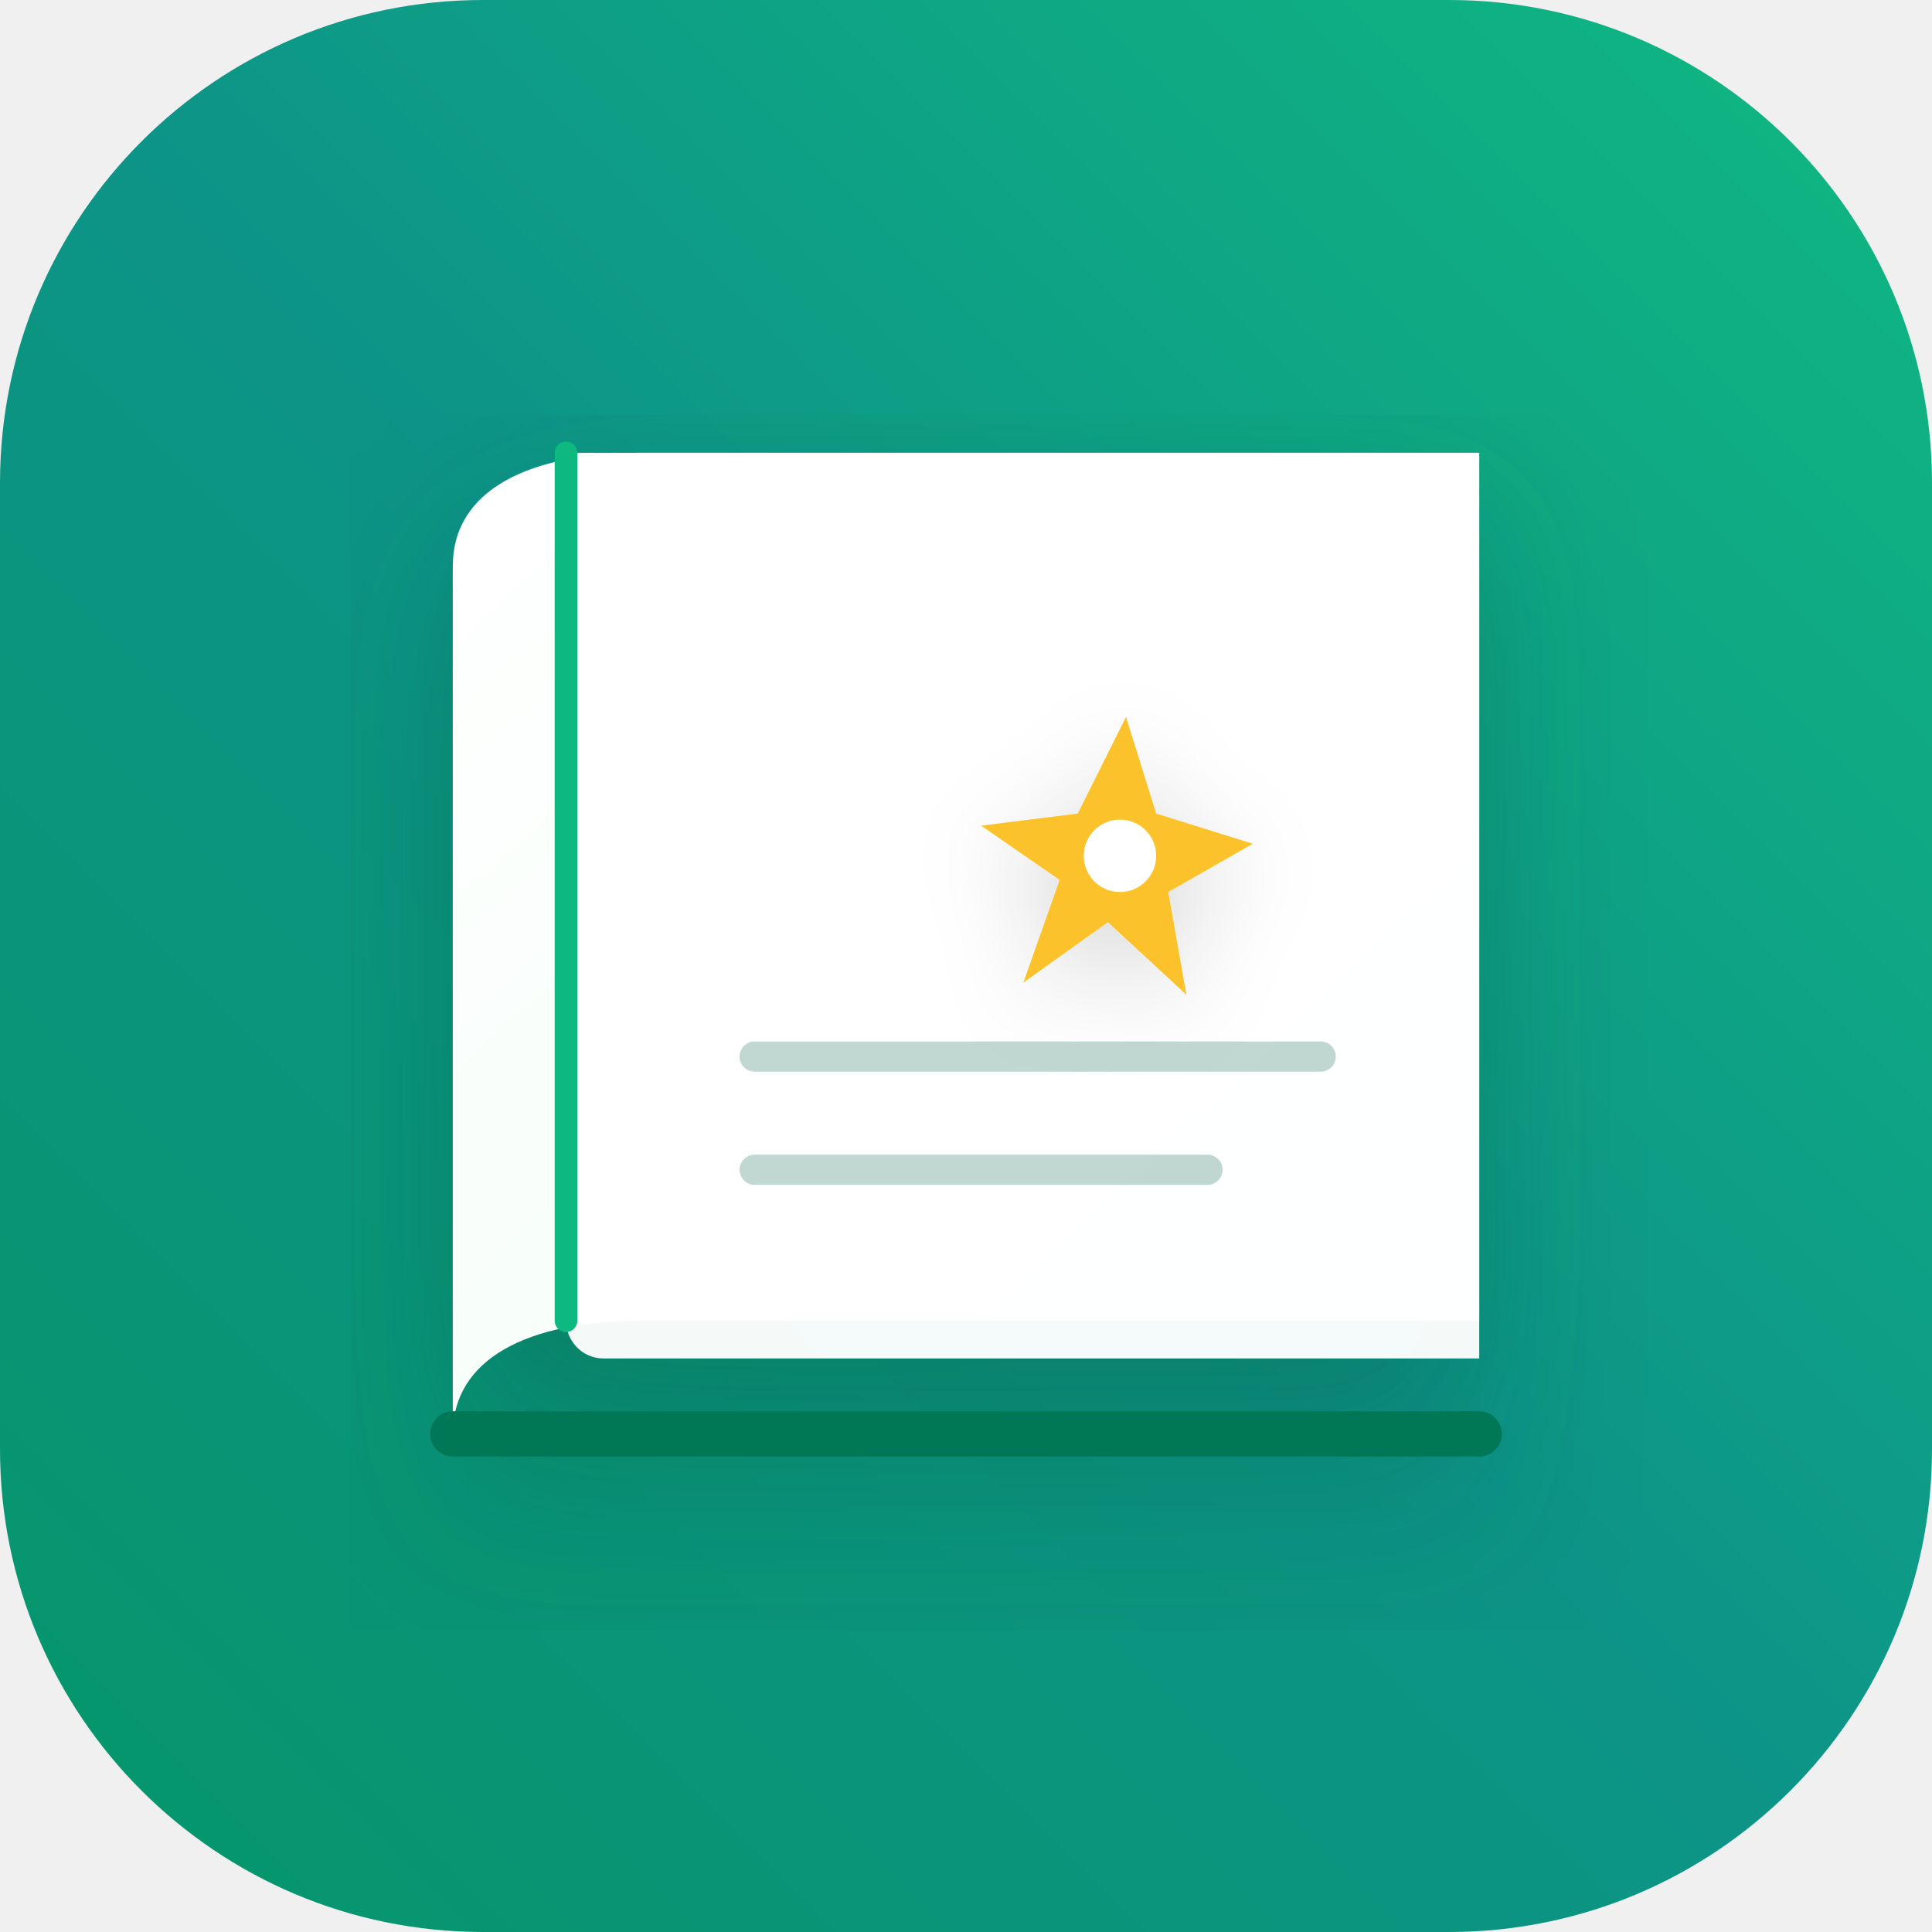
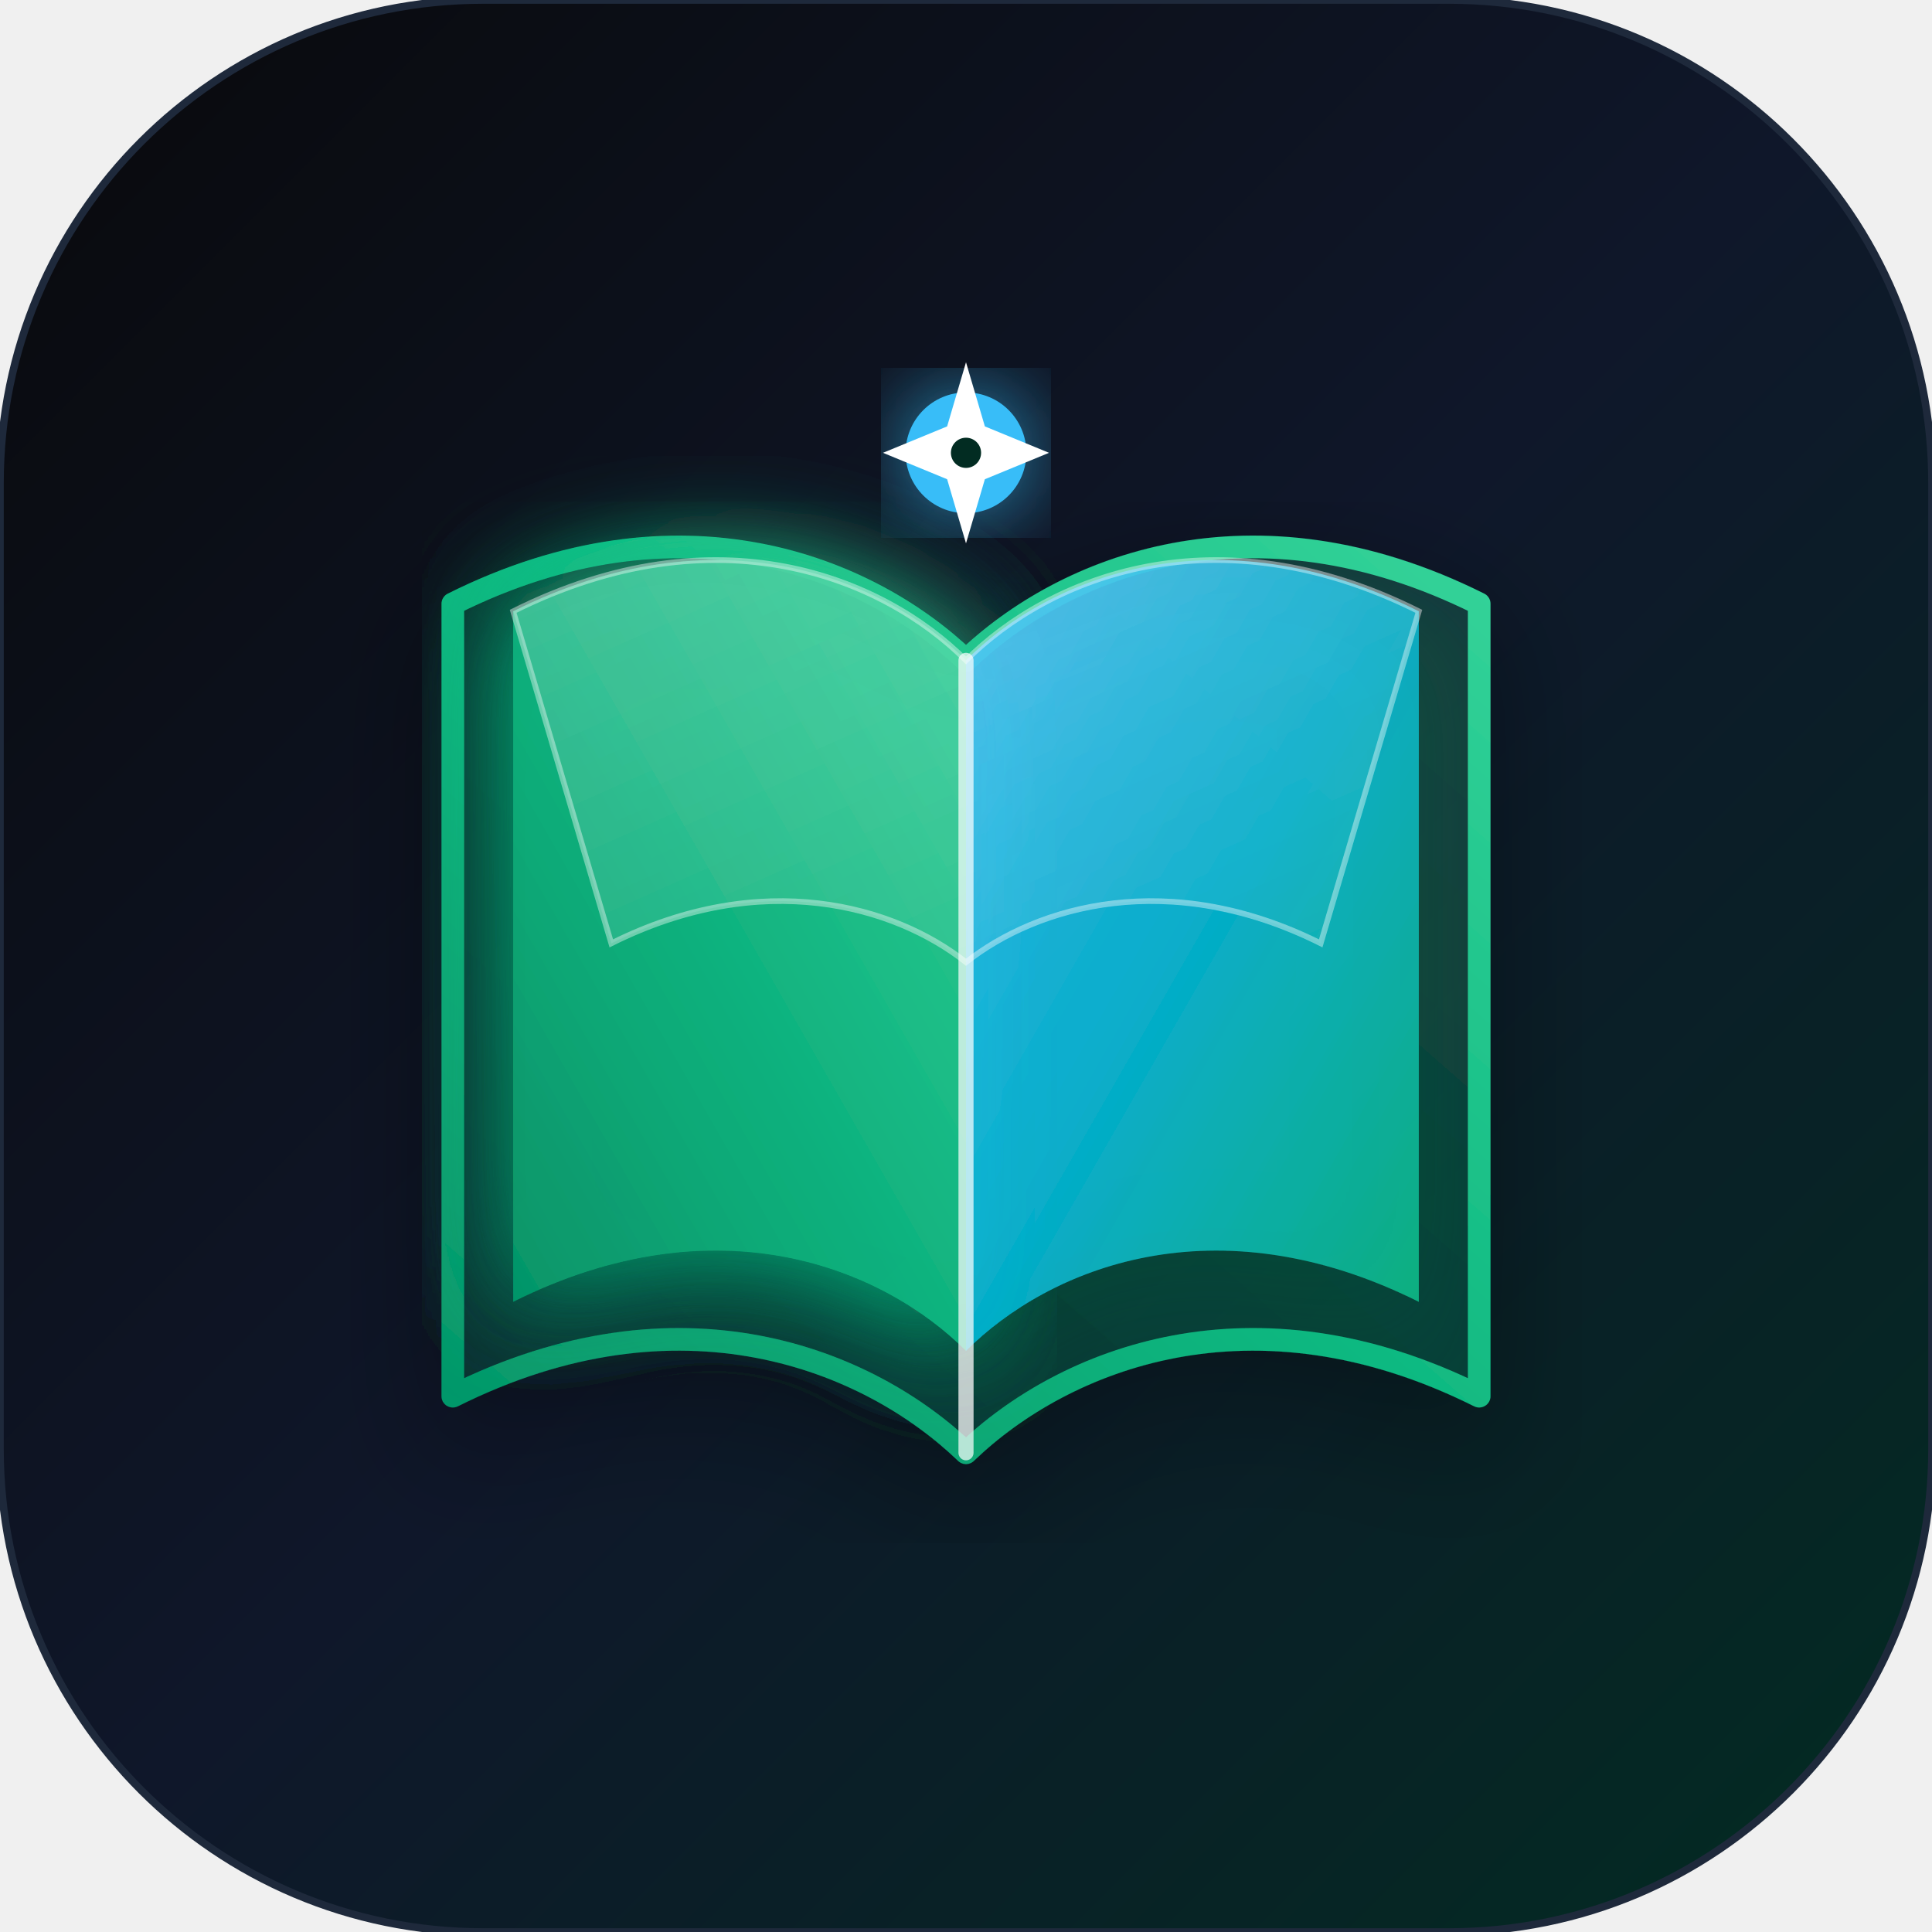
<svg xmlns="http://www.w3.org/2000/svg" viewBox="0 0 512 512" width="512" height="512">
  <defs>
-     <linearGradient id="bgGrad" x1="0%" y1="100%" x2="100%" y2="0%">
+     <linearGradient id="bg" x1="0%" y1="0%" x2="100%" y2="100%">
+       <stop offset="0%" stop-color="#09090b" />
+       <stop offset="50%" stop-color="#0f172a" />
+       <stop offset="100%" stop-color="#022c22" />
+     </linearGradient>
+     <linearGradient id="primaryGrad" x1="0%" y1="100%" x2="100%" y2="0%">
      <stop offset="0%" stop-color="#059669" />
-       <stop offset="50%" stop-color="#0d9488" />
+       <stop offset="50%" stop-color="#10b981" />
+       <stop offset="100%" stop-color="#34d399" />
+     </linearGradient>
+     <linearGradient id="accentGrad" x1="0%" y1="0%" x2="100%" y2="100%">
+       <stop offset="0%" stop-color="#38bdf8" />
+       <stop offset="50%" stop-color="#06b6d4" />
      <stop offset="100%" stop-color="#10b981" />
    </linearGradient>
-     <linearGradient id="pageGrad" x1="0%" y1="0%" x2="100%" y2="100%">
-       <stop offset="0%" stop-color="#ffffff" />
-       <stop offset="100%" stop-color="#f0fdf4" />
+     <linearGradient id="glassGrad" x1="0%" y1="0%" x2="100%" y2="100%">
+       <stop offset="0%" stop-color="#ffffff" stop-opacity="0.2" />
+       <stop offset="100%" stop-color="#ffffff" stop-opacity="0.02" />
    </linearGradient>
-     <filter id="dropShadow" x="-10%" y="-10%" width="130%" height="130%">
-       <feDropShadow dx="0" dy="16" stdDeviation="20" flood-color="#064e3b" flood-opacity="0.3" />
+     <filter id="neonGlow" x="-20%" y="-20%" width="140%" height="140%">
+       <feGaussianBlur stdDeviation="14" result="blur" />
+       <feComposite in="SourceGraphic" in2="blur" operator="over" />
+     </filter>
+     <filter id="subtleShadow" x="-10%" y="-10%" width="120%" height="120%">
+       <feDropShadow dx="0" dy="12" stdDeviation="16" flood-color="#000000" flood-opacity="0.6" />
    </filter>
  </defs>
-   <rect width="512" height="512" rx="128" fill="url(#bgGrad)" />
-   <g filter="url(#dropShadow)">
-     <path d="M120 380 V 150 C 120 130, 140 120, 170 120 H 392 V 350 H 170 C 140 350, 120 360, 120 380 Z" fill="url(#pageGrad)" />
-     <path d="M150 120 V 350 C 150 355, 154 360, 160 360 H 392 V 120 H 170 C 160 120, 150 120, 150 120 Z" fill="#ffffff" opacity="0.95" />
-     <path d="M150 120 V 350" stroke="#10b981" stroke-width="6" stroke-linecap="round" />
-     <path d="M120 380 H 392" stroke="#047857" stroke-width="12" stroke-linecap="round" />
+   <rect width="512" height="512" rx="128" fill="url(#bg)" stroke="#1e293b" stroke-width="2" />
+   <g filter="url(#subtleShadow)">
+     <path d="M120 370 C 180 340, 230 360, 256 385 C 282 360, 332 340, 392 370 V 160 C 332 130, 282 150, 256 175 C 230 150, 180 130, 120 160 Z" fill="url(#primaryGrad)" fill-opacity="0.15" stroke="url(#primaryGrad)" stroke-width="6" stroke-linejoin="round" />
+     <path d="M136 345 C 190 318, 234 336, 256 358 V 175 C 234 153, 190 135, 136 162 Z" fill="url(#primaryGrad)" filter="url(#neonGlow)" opacity="0.95" />
+     <path d="M376 345 C 322 318, 278 336, 256 358 V 175 C 278 153, 322 135, 376 162 Z" fill="url(#accentGrad)" opacity="0.9" />
+     <path d="M256 175 V 385" stroke="#ffffff" stroke-width="4" stroke-linecap="round" opacity="0.7" />
+     <path d="M136 162 C 190 135, 234 153, 256 175 C 278 153, 322 135, 376 162 L 350 250 C 310 230, 275 240, 256 255 C 237 240, 202 230, 162 250 Z" fill="url(#glassGrad)" stroke="#ffffff" stroke-width="1.5" stroke-opacity="0.4" />
  </g>
-   <g transform="translate(260, 190) scale(1.6)">
-     <path d="M24 0 L29 16 L45 21 L31 29 L34 46 L21 34 L7 44 L13 27 L0 18 L16 16 Z" fill="#fbbf24" opacity="0.95" filter="drop-shadow(0px 4px 8px rgba(0,0,0,0.15))" />
-     <circle cx="23" cy="23" r="6" fill="#ffffff" />
-   </g>
-   <g opacity="0.25">
-     <line x1="200" y1="280" x2="350" y2="280" stroke="#065f46" stroke-width="8" stroke-linecap="round" />
-     <line x1="200" y1="310" x2="320" y2="310" stroke="#065f46" stroke-width="8" stroke-linecap="round" />
+   <g transform="translate(256, 120)">
+     <circle cx="0" cy="0" r="16" fill="#38bdf8" filter="url(#neonGlow)" />
+     <path d="M0 -24 L5 -7 L22 0 L5 7 L0 24 L-5 7 L-22 0 L-5 -7 Z" fill="#ffffff" />
+     <circle cx="0" cy="0" r="4" fill="#022c22" />
  </g>
</svg>
